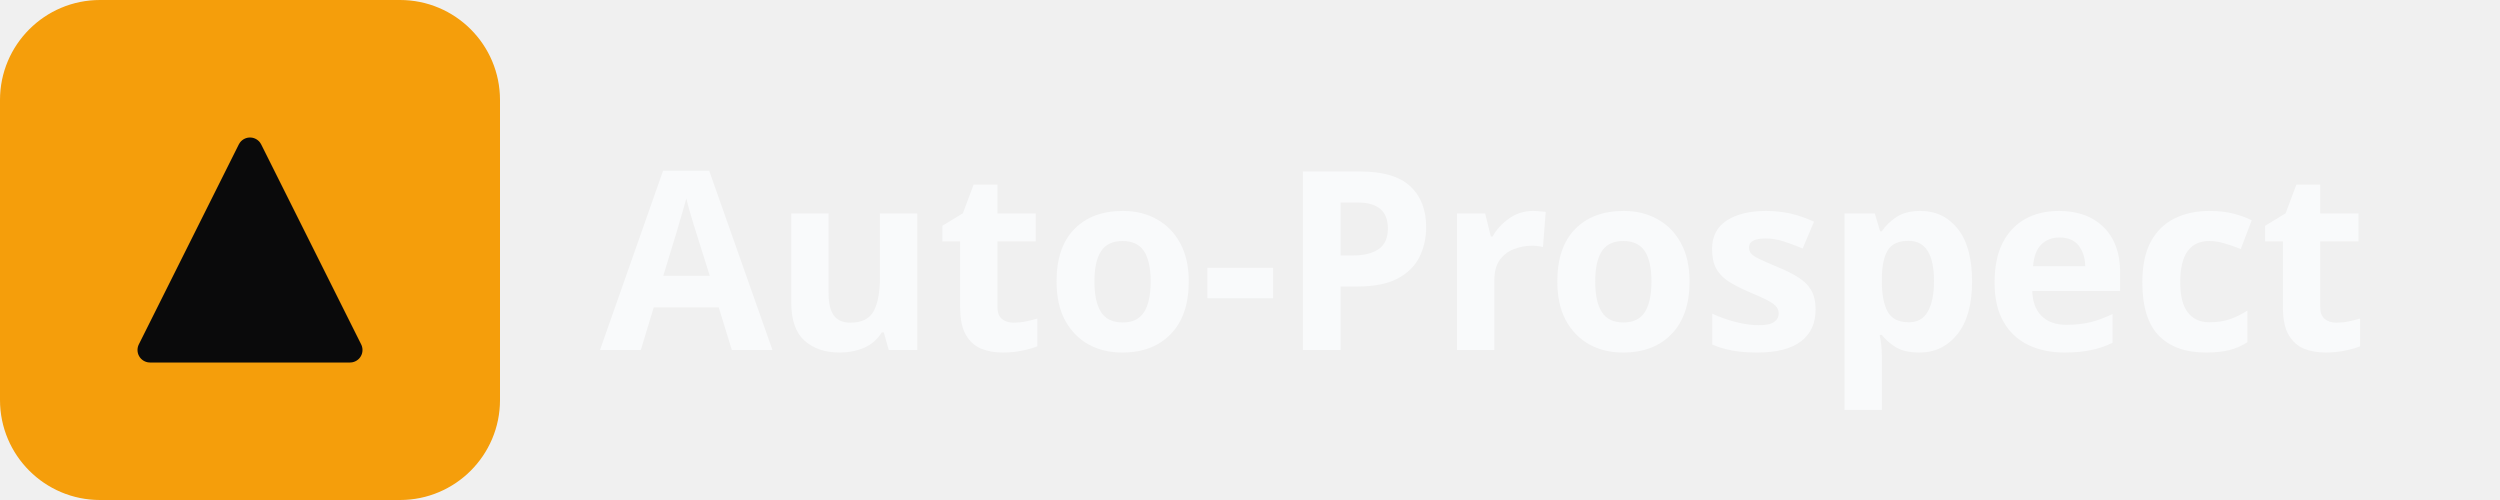
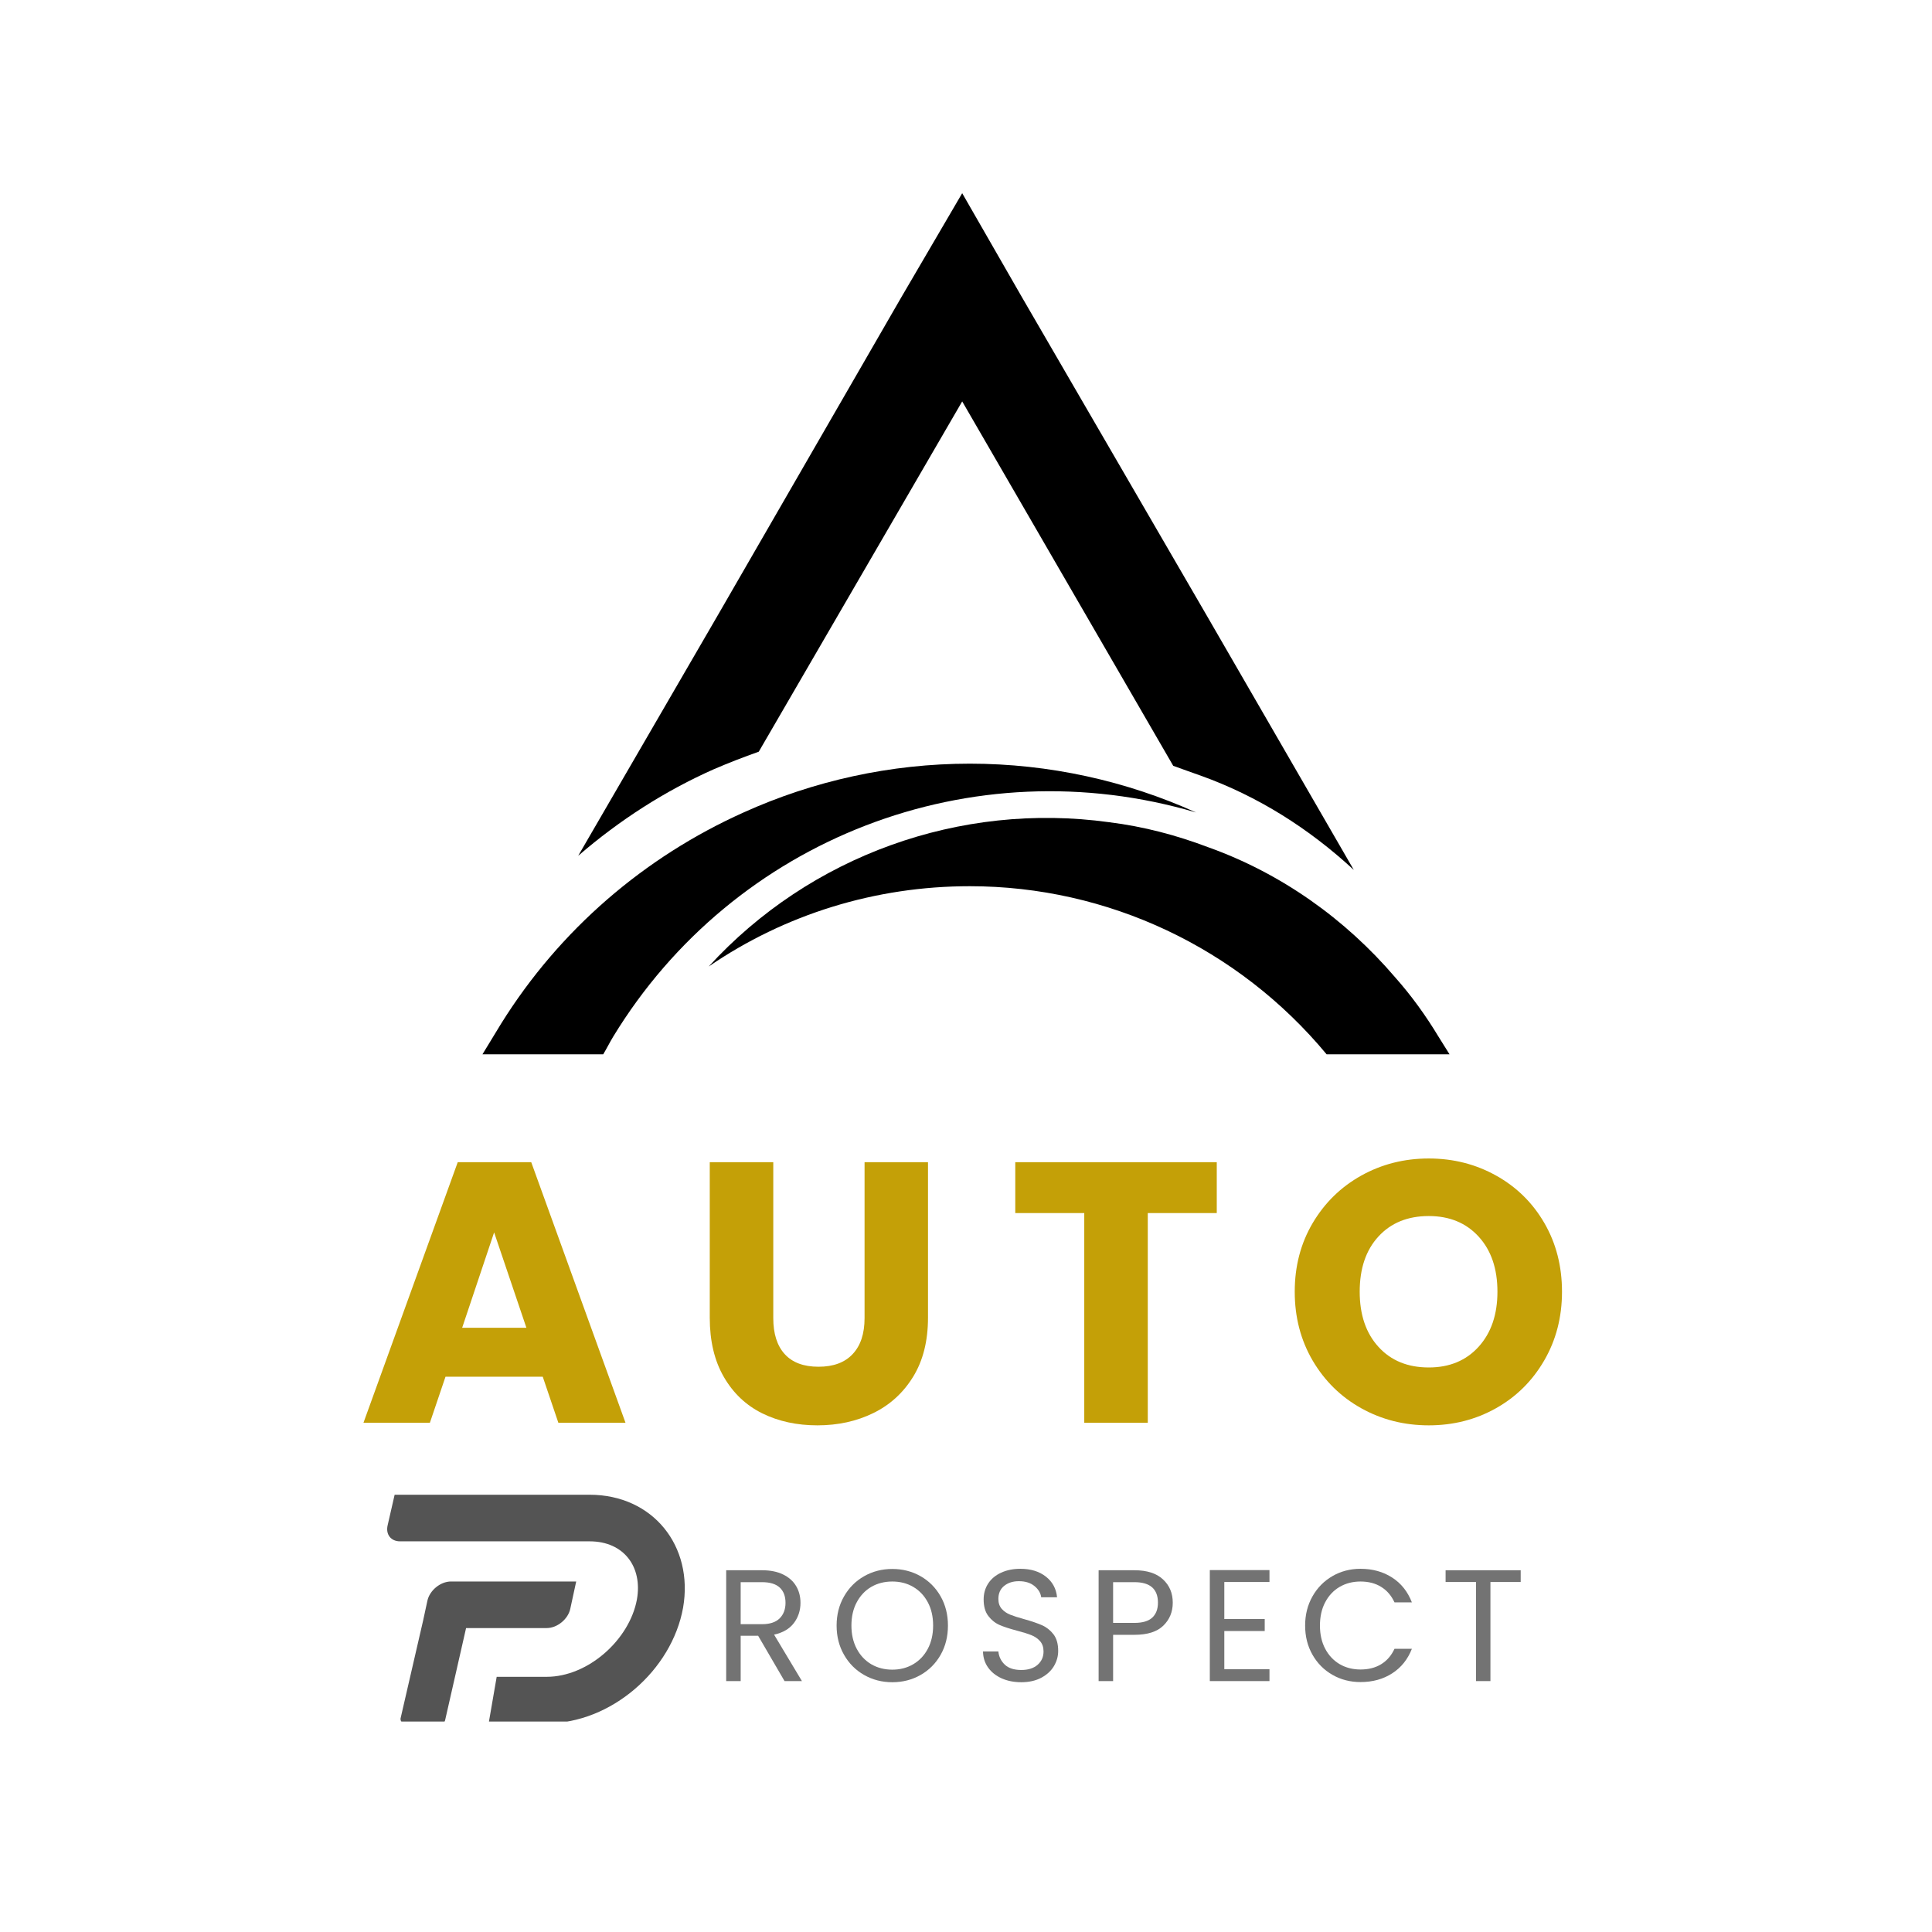
- <svg xmlns="http://www.w3.org/2000/svg" viewBox="0 0 200 40" fill="none">
-   <rect width="40" height="40" rx="8" fill="#F59E0B" />
-   <path d="M12 28L20 12L28 28H12Z" fill="#0A0A0B" stroke="#0A0A0B" stroke-width="2" stroke-linejoin="round" />
-   <text x="48" y="28" font-family="system-ui, sans-serif" font-weight="700" font-size="20" fill="#F9FAFB">Auto-Prospect</text>
+ <svg xmlns="http://www.w3.org/2000/svg" width="500" zoomAndPan="magnify" viewBox="0 0 375 375" height="500" preserveAspectRatio="xMidYMid meet" version="1.0">
+   <defs>
+     <g />
+     <clipPath id="c27d129617">
+       <path d="M 112 37.5 L 263 37.5 L 263 169 L 112 169 Z M 112 37.5 " clip-rule="nonzero" />
+     </clipPath>
+     <clipPath id="710ad7461f">
+       <path d="M 93.605 148 L 233 148 L 233 204.938 L 93.605 204.938 Z M 93.605 148 " clip-rule="nonzero" />
+     </clipPath>
+     <clipPath id="28c8658522">
+       <path d="M 137 158 L 281.48 158 L 281.48 204.938 L 137 204.938 Z M 137 158 " clip-rule="nonzero" />
+     </clipPath>
+     <clipPath id="7208551c74">
+       <path d="M 75 290.129 L 133 290.129 L 133 334.148 L 75 334.148 Z M 75 290.129 " clip-rule="nonzero" />
+     </clipPath>
+   </defs>
+   <rect x="-37.5" width="450" fill="#ffffff" y="-37.5" height="450" fill-opacity="1" />
+   <rect x="-37.5" width="450" fill="#ffffff" y="-37.5" height="450" fill-opacity="1" />
+   <g fill="#c4a007" fill-opacity="1">
+     <g transform="translate(69.39321, 276.1583)">
+       <g>
+         <path d="M 35.953 -8.938 L 17.078 -8.938 L 14.047 0 L 1.156 0 L 19.453 -50.578 L 33.719 -50.578 L 52.016 0 L 38.984 0 Z M 32.781 -18.438 L 26.516 -36.953 L 20.312 -18.438 Z M 32.781 -18.438 " />
+       </g>
+     </g>
+   </g>
+   <g fill="#c4a007" fill-opacity="1">
+     <g transform="translate(133.5143, 276.1583)">
+       <g>
+         <path d="M 16.578 -50.578 L 16.578 -20.312 C 16.578 -17.289 17.316 -14.961 18.797 -13.328 C 20.285 -11.691 22.473 -10.875 25.359 -10.875 C 28.242 -10.875 30.453 -11.691 31.984 -13.328 C 33.523 -14.961 34.297 -17.289 34.297 -20.312 L 34.297 -50.578 L 46.609 -50.578 L 46.609 -20.391 C 46.609 -15.867 45.645 -12.047 43.719 -8.922 C 41.801 -5.805 39.223 -3.457 35.984 -1.875 C 32.742 -0.289 29.129 0.5 25.141 0.5 C 21.16 0.5 17.594 -0.273 14.438 -1.828 C 11.289 -3.391 8.805 -5.742 6.984 -8.891 C 5.16 -12.035 4.25 -15.867 4.25 -20.391 L 4.25 -50.578 Z M 16.578 -50.578 " />
+       </g>
+     </g>
+   </g>
+   <g fill="#c4a007" fill-opacity="1">
+     <g transform="translate(195.3301, 276.1583)">
+       <g>
+         <path d="M 40.844 -50.578 L 40.844 -40.703 L 27.453 -40.703 L 27.453 0 L 15.125 0 L 15.125 -40.703 L 1.734 -40.703 L 1.734 -50.578 Z M 40.844 -50.578 " />
+       </g>
+     </g>
+   </g>
+   <g fill="#c4a007" fill-opacity="1">
+     <g transform="translate(248.9328, 276.1583)">
+       <g>
+         <path d="M 28.391 0.5 C 23.629 0.5 19.266 -0.602 15.297 -2.812 C 11.336 -5.02 8.191 -8.102 5.859 -12.062 C 3.535 -16.031 2.375 -20.488 2.375 -25.438 C 2.375 -30.383 3.535 -34.828 5.859 -38.766 C 8.191 -42.703 11.336 -45.773 15.297 -47.984 C 19.266 -50.191 23.629 -51.297 28.391 -51.297 C 33.141 -51.297 37.492 -50.191 41.453 -47.984 C 45.422 -45.773 48.547 -42.703 50.828 -38.766 C 53.109 -34.828 54.25 -30.383 54.25 -25.438 C 54.25 -20.488 53.094 -16.031 50.781 -12.062 C 48.477 -8.102 45.359 -5.02 41.422 -2.812 C 37.484 -0.602 33.141 0.5 28.391 0.5 Z M 28.391 -10.734 C 32.422 -10.734 35.648 -12.078 38.078 -14.766 C 40.504 -17.453 41.719 -21.008 41.719 -25.438 C 41.719 -29.906 40.504 -33.469 38.078 -36.125 C 35.648 -38.789 32.422 -40.125 28.391 -40.125 C 24.305 -40.125 21.051 -38.801 18.625 -36.156 C 16.195 -33.52 14.984 -29.945 14.984 -25.438 C 14.984 -20.969 16.195 -17.398 18.625 -14.734 C 21.051 -12.066 24.305 -10.734 28.391 -10.734 Z M 28.391 -10.734 " />
+       </g>
+     </g>
+   </g>
+   <g fill="#737373" fill-opacity="1">
+     <g transform="translate(138.577, 326.2995)">
+       <g>
+         <path d="M 13.703 0 L 8.578 -8.797 L 5.188 -8.797 L 5.188 0 L 2.375 0 L 2.375 -21.516 L 9.328 -21.516 C 10.953 -21.516 12.32 -21.238 13.438 -20.688 C 14.562 -20.133 15.398 -19.383 15.953 -18.438 C 16.516 -17.488 16.797 -16.406 16.797 -15.188 C 16.797 -13.707 16.367 -12.398 15.516 -11.266 C 14.66 -10.141 13.379 -9.391 11.672 -9.016 L 17.078 0 Z M 5.188 -11.047 L 9.328 -11.047 C 10.848 -11.047 11.988 -11.422 12.75 -12.172 C 13.508 -12.93 13.891 -13.938 13.891 -15.188 C 13.891 -16.469 13.516 -17.457 12.766 -18.156 C 12.016 -18.852 10.867 -19.203 9.328 -19.203 L 5.188 -19.203 Z M 5.188 -11.047 " />
+       </g>
+     </g>
+   </g>
+   <g fill="#737373" fill-opacity="1">
+     <g transform="translate(161.0573, 326.2995)">
+       <g>
+         <path d="M 12.141 0.219 C 10.141 0.219 8.316 -0.25 6.672 -1.188 C 5.023 -2.125 3.723 -3.43 2.766 -5.109 C 1.805 -6.785 1.328 -8.676 1.328 -10.781 C 1.328 -12.875 1.805 -14.758 2.766 -16.438 C 3.723 -18.113 5.023 -19.422 6.672 -20.359 C 8.316 -21.297 10.141 -21.766 12.141 -21.766 C 14.148 -21.766 15.977 -21.297 17.625 -20.359 C 19.27 -19.422 20.566 -18.117 21.516 -16.453 C 22.461 -14.785 22.938 -12.895 22.938 -10.781 C 22.938 -8.656 22.461 -6.758 21.516 -5.094 C 20.566 -3.426 19.27 -2.125 17.625 -1.188 C 15.977 -0.25 14.148 0.219 12.141 0.219 Z M 12.141 -2.219 C 13.641 -2.219 14.988 -2.566 16.188 -3.266 C 17.395 -3.973 18.344 -4.973 19.031 -6.266 C 19.719 -7.566 20.062 -9.07 20.062 -10.781 C 20.062 -12.508 19.719 -14.016 19.031 -15.297 C 18.344 -16.586 17.398 -17.582 16.203 -18.281 C 15.016 -18.977 13.66 -19.328 12.141 -19.328 C 10.609 -19.328 9.242 -18.977 8.047 -18.281 C 6.859 -17.582 5.922 -16.586 5.234 -15.297 C 4.547 -14.016 4.203 -12.508 4.203 -10.781 C 4.203 -9.07 4.547 -7.566 5.234 -6.266 C 5.922 -4.973 6.863 -3.973 8.062 -3.266 C 9.27 -2.566 10.629 -2.219 12.141 -2.219 Z M 12.141 -2.219 " />
+       </g>
+     </g>
+   </g>
+   <g fill="#737373" fill-opacity="1">
+     <g transform="translate(189.034, 326.2995)">
+       <g>
+         <path d="M 9.203 0.219 C 7.785 0.219 6.516 -0.031 5.391 -0.531 C 4.266 -1.039 3.383 -1.742 2.75 -2.641 C 2.113 -3.535 1.785 -4.57 1.766 -5.75 L 4.75 -5.75 C 4.852 -4.738 5.27 -3.883 6 -3.188 C 6.727 -2.5 7.797 -2.156 9.203 -2.156 C 10.535 -2.156 11.586 -2.488 12.359 -3.156 C 13.129 -3.832 13.516 -4.695 13.516 -5.75 C 13.516 -6.57 13.289 -7.238 12.844 -7.75 C 12.395 -8.258 11.828 -8.648 11.141 -8.922 C 10.461 -9.191 9.547 -9.477 8.391 -9.781 C 6.973 -10.156 5.836 -10.523 4.984 -10.891 C 4.129 -11.266 3.398 -11.848 2.797 -12.641 C 2.191 -13.43 1.891 -14.5 1.891 -15.844 C 1.891 -17.008 2.188 -18.047 2.781 -18.953 C 3.375 -19.859 4.211 -20.555 5.297 -21.047 C 6.379 -21.547 7.617 -21.797 9.016 -21.797 C 11.035 -21.797 12.688 -21.289 13.969 -20.281 C 15.258 -19.27 15.984 -17.93 16.141 -16.266 L 13.062 -16.266 C 12.957 -17.086 12.523 -17.812 11.766 -18.438 C 11.004 -19.07 9.992 -19.391 8.734 -19.391 C 7.566 -19.391 6.609 -19.082 5.859 -18.469 C 5.117 -17.863 4.75 -17.02 4.75 -15.938 C 4.75 -15.156 4.969 -14.516 5.406 -14.016 C 5.852 -13.523 6.398 -13.148 7.047 -12.891 C 7.703 -12.629 8.613 -12.336 9.781 -12.016 C 11.207 -11.617 12.352 -11.227 13.219 -10.844 C 14.082 -10.469 14.82 -9.883 15.438 -9.094 C 16.051 -8.301 16.359 -7.223 16.359 -5.859 C 16.359 -4.816 16.082 -3.832 15.531 -2.906 C 14.977 -1.977 14.156 -1.223 13.062 -0.641 C 11.969 -0.066 10.68 0.219 9.203 0.219 Z M 9.203 0.219 " />
+       </g>
+     </g>
+   </g>
+   <g fill="#737373" fill-opacity="1">
+     <g transform="translate(210.8658, 326.2995)">
+       <g>
+         <path d="M 16.766 -15.219 C 16.766 -13.426 16.148 -11.938 14.922 -10.75 C 13.703 -9.57 11.836 -8.984 9.328 -8.984 L 5.188 -8.984 L 5.188 0 L 2.375 0 L 2.375 -21.516 L 9.328 -21.516 C 11.754 -21.516 13.598 -20.926 14.859 -19.75 C 16.129 -18.582 16.766 -17.07 16.766 -15.219 Z M 9.328 -11.297 C 10.891 -11.297 12.039 -11.633 12.781 -12.312 C 13.52 -13 13.891 -13.969 13.891 -15.219 C 13.891 -17.875 12.367 -19.203 9.328 -19.203 L 5.188 -19.203 L 5.188 -11.297 Z M 9.328 -11.297 " />
+       </g>
+     </g>
+   </g>
+   <g fill="#737373" fill-opacity="1">
+     <g transform="translate(232.4506, 326.2995)">
+       <g>
+         <path d="M 5.188 -19.234 L 5.188 -12.047 L 13.031 -12.047 L 13.031 -9.719 L 5.188 -9.719 L 5.188 -2.312 L 13.953 -2.312 L 13.953 0 L 2.375 0 L 2.375 -21.547 L 13.953 -21.547 L 13.953 -19.234 Z M 5.188 -19.234 " />
+       </g>
+     </g>
+   </g>
+   <g fill="#737373" fill-opacity="1">
+     <g transform="translate(251.9974, 326.2995)">
+       <g>
+         <path d="M 1.328 -10.781 C 1.328 -12.875 1.801 -14.758 2.75 -16.438 C 3.695 -18.113 4.988 -19.426 6.625 -20.375 C 8.258 -21.32 10.078 -21.797 12.078 -21.797 C 14.422 -21.797 16.469 -21.227 18.219 -20.094 C 19.969 -18.969 21.242 -17.363 22.047 -15.281 L 18.672 -15.281 C 18.078 -16.582 17.219 -17.582 16.094 -18.281 C 14.977 -18.977 13.641 -19.328 12.078 -19.328 C 10.566 -19.328 9.211 -18.977 8.016 -18.281 C 6.828 -17.582 5.895 -16.586 5.219 -15.297 C 4.539 -14.016 4.203 -12.508 4.203 -10.781 C 4.203 -9.07 4.539 -7.57 5.219 -6.281 C 5.895 -5 6.828 -4.004 8.016 -3.297 C 9.211 -2.598 10.566 -2.25 12.078 -2.25 C 13.641 -2.25 14.977 -2.594 16.094 -3.281 C 17.219 -3.977 18.078 -4.973 18.672 -6.266 L 22.047 -6.266 C 21.242 -4.211 19.969 -2.625 18.219 -1.5 C 16.469 -0.375 14.422 0.188 12.078 0.188 C 10.078 0.188 8.258 -0.281 6.625 -1.219 C 4.988 -2.156 3.695 -3.457 2.75 -5.125 C 1.801 -6.789 1.328 -8.676 1.328 -10.781 Z M 1.328 -10.781 " />
+       </g>
+     </g>
+   </g>
+   <g fill="#737373" fill-opacity="1">
+     <g transform="translate(279.5418, 326.2995)">
+       <g>
+         <path d="M 15.625 -21.516 L 15.625 -19.234 L 9.75 -19.234 L 9.75 0 L 6.953 0 L 6.953 -19.234 L 1.047 -19.234 L 1.047 -21.516 Z M 15.625 -21.516 " />
+       </g>
+     </g>
+   </g>
+   <g clip-path="url(#c27d129617)">
+     <path fill="#000000" d="M 147.277 145.902 L 186.762 77.914 L 227.723 148.645 C 229.41 149.277 231.312 149.914 233 150.531 C 244.195 154.543 254.117 160.848 262.773 168.852 L 234.055 119.176 L 198.371 57.707 L 186.762 37.5 L 174.941 57.707 L 139.465 119.176 L 112.227 166.109 C 120.254 159.172 129.117 153.488 138.621 149.277 C 141.578 148.008 144.32 146.957 147.277 145.902 Z M 147.277 145.902 " fill-opacity="1" fill-rule="evenodd" />
+   </g>
+   <g clip-path="url(#710ad7461f)">
+     <path fill="#000000" d="M 118.992 201.262 C 142.422 162.75 188.664 144.852 232.164 157.703 C 218.648 151.586 203.648 148.227 188.238 148.227 C 172.828 148.227 157.836 151.586 144.32 157.703 C 125.105 166.328 108.633 180.434 97.238 198.738 L 93.648 204.637 L 117.086 204.637 C 117.723 203.586 118.355 202.316 118.992 201.262 Z M 118.992 201.262 " fill-opacity="1" fill-rule="evenodd" />
+   </g>
+   <g clip-path="url(#28c8658522)">
+     <path fill="#000000" d="M 215.273 159.59 C 186.336 155.598 157.199 166.109 137.57 187.59 C 152.348 177.477 169.871 172.012 188.238 172.012 C 215.059 172.012 240.387 184.012 257.492 204.637 L 281.352 204.637 L 279.242 201.262 C 276.707 197.066 273.965 193.27 270.793 189.695 C 261.086 178.328 248.621 169.488 234.488 164.438 C 228.355 162.117 222.023 160.43 215.273 159.59 Z M 215.273 159.59 " fill-opacity="1" fill-rule="evenodd" />
+   </g>
+   <g clip-path="url(#7208551c74)">
+     <path fill="#545454" d="M 111.84 306.965 L 87.543 306.965 C 85.457 306.965 83.375 308.73 82.957 310.707 L 82.125 314.555 L 77.742 333.57 C 77.742 333.777 77.742 333.992 77.953 334.199 C 78.16 334.406 78.266 334.504 78.578 334.504 L 85.668 334.504 C 85.98 334.504 86.293 334.297 86.398 333.887 L 90.465 316.008 L 106.105 316.008 C 108.188 316.008 110.277 314.242 110.691 312.266 Z M 96.406 325.469 L 94.844 334.504 L 106.105 334.504 C 118.617 334.504 130.395 324.223 132.586 312.055 C 134.668 300.105 126.746 290.129 114.445 290.129 L 76.598 290.129 L 75.242 296.051 C 74.824 297.82 75.867 299.172 77.641 299.172 L 114.445 299.172 C 121.117 299.172 124.766 304.156 123.617 310.496 C 122.16 318.297 114.133 325.469 106.105 325.469 Z M 96.406 325.469 " fill-opacity="1" fill-rule="evenodd" />
+   </g>
</svg>
